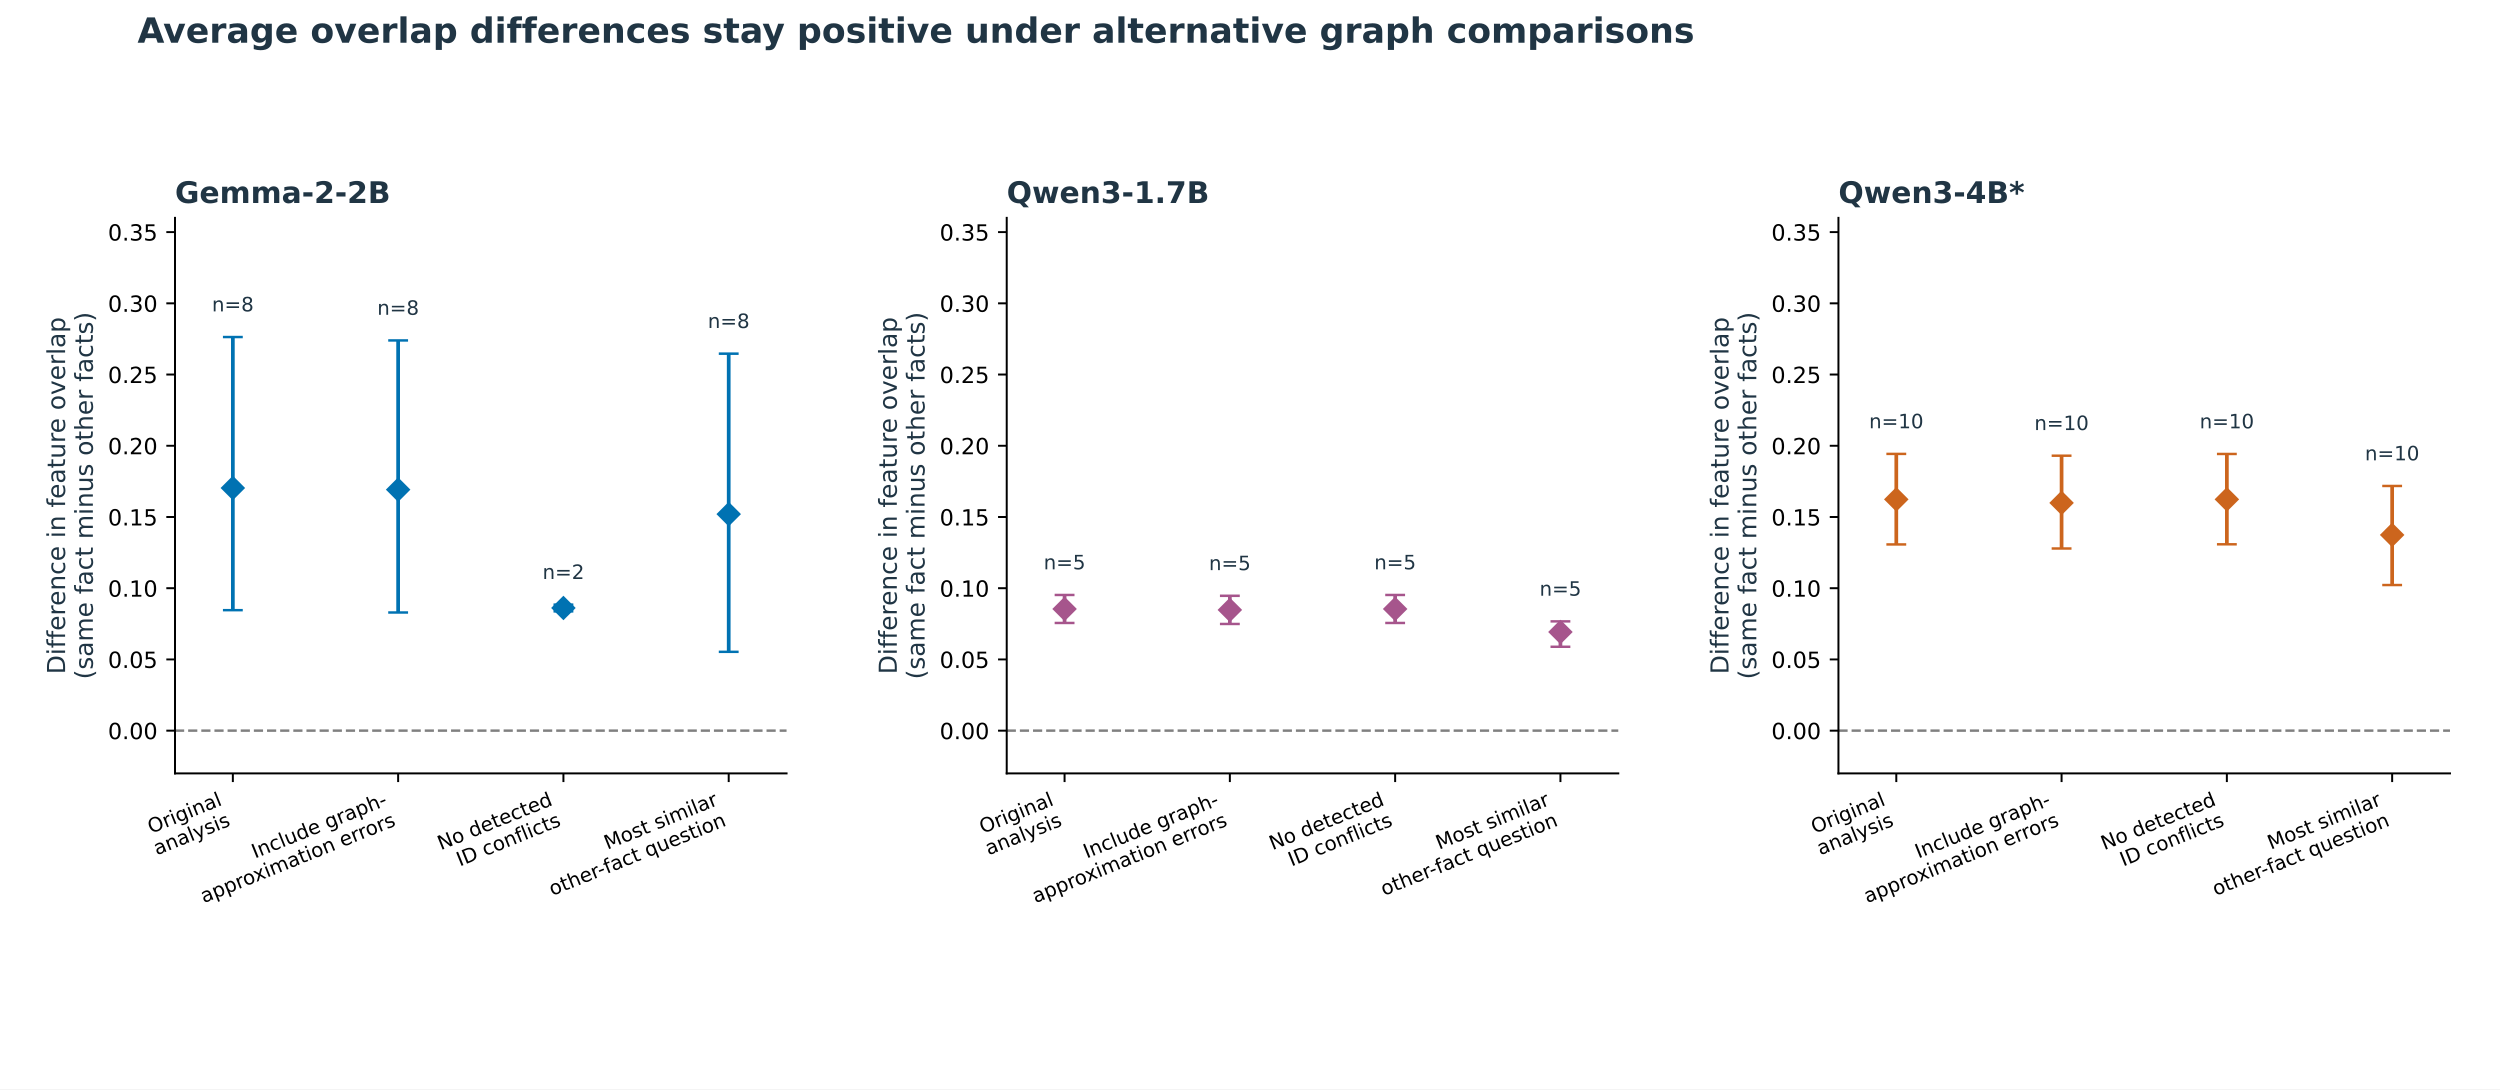
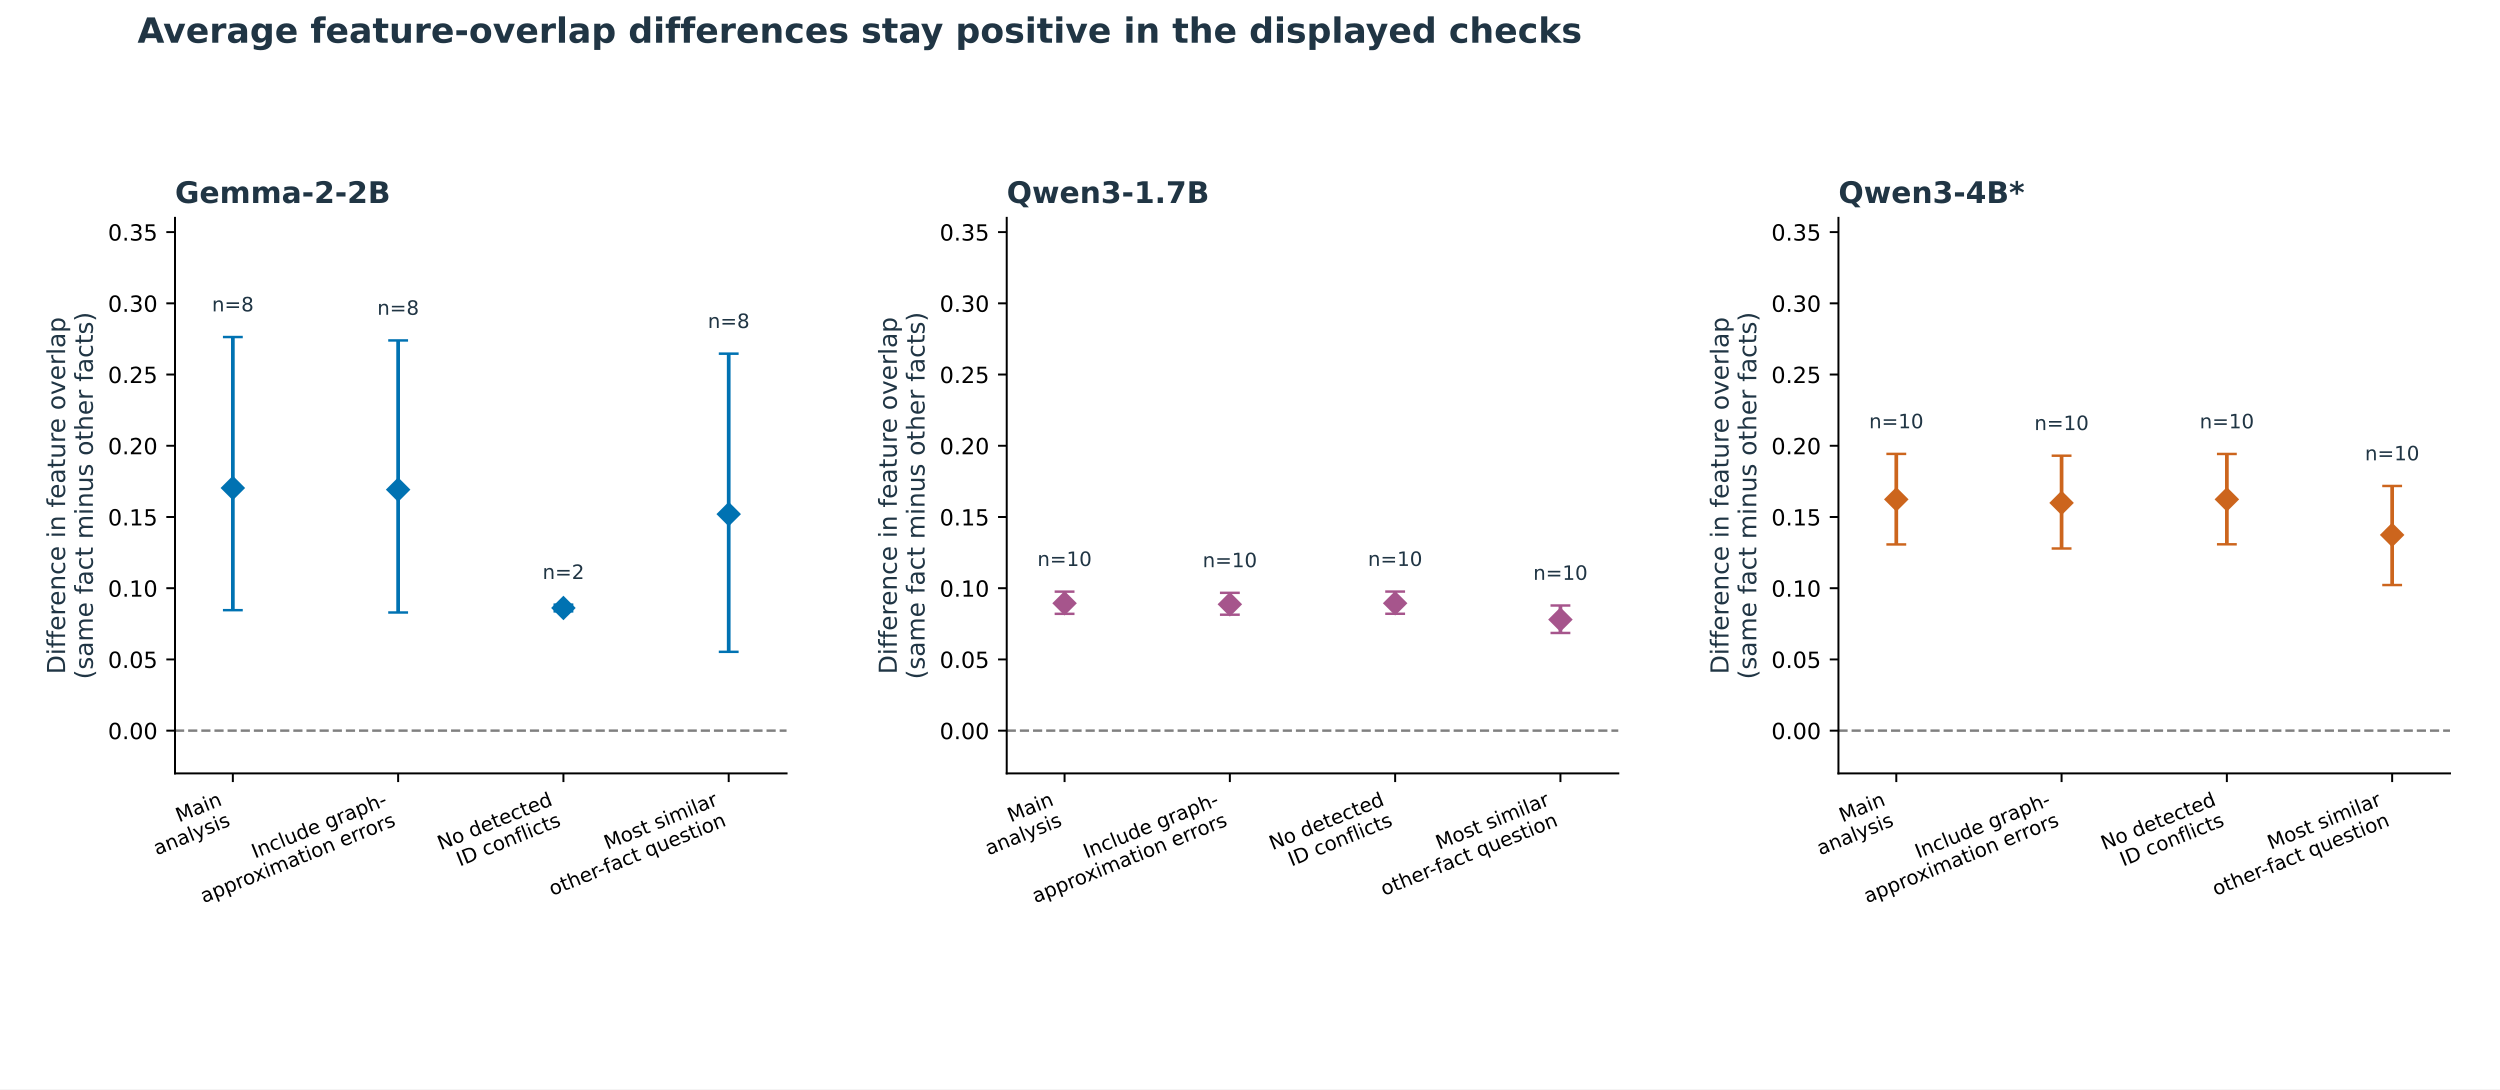
<svg xmlns="http://www.w3.org/2000/svg" xmlns:xlink="http://www.w3.org/1999/xlink" width="1008pt" height="439.2pt" viewBox="0 0 1008 439.2" version="1.1">
  <defs>
    <style type="text/css">*{stroke-linejoin: round; stroke-linecap: butt}</style>
  </defs>
  <g id="figure_1">
    <g id="patch_1">
      <path d="M 0 439.2  L 1008 439.2  L 1008 0  L 0 0  z " style="fill: #ffffff" />
    </g>
    <g id="axes_1">
      <g id="patch_2">
        <path d="M 70.56 311.832  L 317.141 311.832  L 317.141 87.84  L 70.56 87.84  z " style="fill: #ffffff" />
      </g>
      <g id="matplotlib.axis_1">
        <g id="xtick_1">
          <g id="line2d_1">
            <defs>
-               <path id="m18daad29ea" d="M 0 0  L 0 3.5  " style="stroke: #000000; stroke-width: 0.8" />
+               <path id="m2d0687a0a5" d="M 0 0  L 0 3.5  " style="stroke: #000000; stroke-width: 0.8" />
            </defs>
            <g>
-               <use xlink:href="#m18daad29ea" x="93.885" y="311.832" style="stroke: #000000; stroke-width: 0.8" />
+               <use xlink:href="#m2d0687a0a5" x="93.885" y="311.832" style="stroke: #000000; stroke-width: 0.8" />
            </g>
          </g>
          <g id="text_1">
-             <text style="font-size: 8px; font-family: 'DejaVu Sans'" transform="translate(60.88063 336.1952) rotate(-22)">Original</text>
+             <text style="font-size: 8px; font-family: 'DejaVu Sans'" transform="translate(72.19923 331.6222) rotate(-22)">Main</text>
            <text style="font-size: 8px; font-family: 'DejaVu Sans'" transform="translate(63.23046 344.9076) rotate(-22)">analysis</text>
          </g>
        </g>
        <g id="xtick_2">
          <g id="line2d_2">
            <g>
-               <use xlink:href="#m18daad29ea" x="160.529" y="311.832" style="stroke: #000000; stroke-width: 0.8" />
+               <use xlink:href="#m2d0687a0a5" x="160.529" y="311.832" style="stroke: #000000; stroke-width: 0.8" />
            </g>
          </g>
          <g id="text_2">
            <text style="font-size: 8px; font-family: 'DejaVu Sans'" transform="translate(102.8007 346.1841) rotate(-22)">Include graph-</text>
            <text style="font-size: 8px; font-family: 'DejaVu Sans'" transform="translate(82.14825 364.19) rotate(-22)">approximation errors</text>
          </g>
        </g>
        <g id="xtick_3">
          <g id="line2d_3">
            <g>
-               <use xlink:href="#m18daad29ea" x="227.172" y="311.832" style="stroke: #000000; stroke-width: 0.8" />
+               <use xlink:href="#m2d0687a0a5" x="227.172" y="311.832" style="stroke: #000000; stroke-width: 0.8" />
            </g>
          </g>
          <g id="text_3">
            <text style="font-size: 8px; font-family: 'DejaVu Sans'" transform="translate(177.7436 342.8309) rotate(-22)">No detected</text>
            <text style="font-size: 8px; font-family: 'DejaVu Sans'" transform="translate(185.3911 349.4029) rotate(-22)">ID conflicts</text>
          </g>
        </g>
        <g id="xtick_4">
          <g id="line2d_4">
            <g>
-               <use xlink:href="#m18daad29ea" x="293.815" y="311.832" style="stroke: #000000; stroke-width: 0.8" />
+               <use xlink:href="#m2d0687a0a5" x="293.815" y="311.832" style="stroke: #000000; stroke-width: 0.8" />
            </g>
          </g>
          <g id="text_4">
            <text style="font-size: 8px; font-family: 'DejaVu Sans'" transform="translate(244.9027 342.6225) rotate(-22)">Most similar</text>
            <text style="font-size: 8px; font-family: 'DejaVu Sans'" transform="translate(222.6822 361.262) rotate(-22)">other-fact question</text>
          </g>
        </g>
      </g>
      <g id="matplotlib.axis_2">
        <g id="ytick_1">
          <g id="line2d_5">
            <defs>
-               <path id="m54ff8df3f1" d="M 0 0  L -3.5 0  " style="stroke: #000000; stroke-width: 0.8" />
+               <path id="m43dce9ed36" d="M 0 0  L -3.5 0  " style="stroke: #000000; stroke-width: 0.8" />
            </defs>
            <g>
-               <use xlink:href="#m54ff8df3f1" x="70.56" y="294.602" style="stroke: #000000; stroke-width: 0.8" />
+               <use xlink:href="#m43dce9ed36" x="70.56" y="294.602" style="stroke: #000000; stroke-width: 0.8" />
            </g>
          </g>
          <g id="text_5">
            <text style="font-size: 9px; font-family: 'DejaVu Sans'; text-anchor: end" x="63.56" y="298.021" transform="rotate(-0 63.56 298.0211)">0.00</text>
          </g>
        </g>
        <g id="ytick_2">
          <g id="line2d_6">
            <g>
-               <use xlink:href="#m54ff8df3f1" x="70.56" y="265.885" style="stroke: #000000; stroke-width: 0.8" />
+               <use xlink:href="#m43dce9ed36" x="70.56" y="265.885" style="stroke: #000000; stroke-width: 0.8" />
            </g>
          </g>
          <g id="text_6">
            <text style="font-size: 9px; font-family: 'DejaVu Sans'; text-anchor: end" x="63.56" y="269.304" transform="rotate(-0 63.56 269.3042)">0.05</text>
          </g>
        </g>
        <g id="ytick_3">
          <g id="line2d_7">
            <g>
-               <use xlink:href="#m54ff8df3f1" x="70.56" y="237.168" style="stroke: #000000; stroke-width: 0.8" />
+               <use xlink:href="#m43dce9ed36" x="70.56" y="237.168" style="stroke: #000000; stroke-width: 0.8" />
            </g>
          </g>
          <g id="text_7">
            <text style="font-size: 9px; font-family: 'DejaVu Sans'; text-anchor: end" x="63.56" y="240.587" transform="rotate(-0 63.56 240.5873)">0.10</text>
          </g>
        </g>
        <g id="ytick_4">
          <g id="line2d_8">
            <g>
-               <use xlink:href="#m54ff8df3f1" x="70.56" y="208.451" style="stroke: #000000; stroke-width: 0.8" />
+               <use xlink:href="#m43dce9ed36" x="70.56" y="208.451" style="stroke: #000000; stroke-width: 0.8" />
            </g>
          </g>
          <g id="text_8">
            <text style="font-size: 9px; font-family: 'DejaVu Sans'; text-anchor: end" x="63.56" y="211.87" transform="rotate(-0 63.56 211.8704)">0.15</text>
          </g>
        </g>
        <g id="ytick_5">
          <g id="line2d_9">
            <g>
-               <use xlink:href="#m54ff8df3f1" x="70.56" y="179.734" style="stroke: #000000; stroke-width: 0.8" />
+               <use xlink:href="#m43dce9ed36" x="70.56" y="179.734" style="stroke: #000000; stroke-width: 0.8" />
            </g>
          </g>
          <g id="text_9">
            <text style="font-size: 9px; font-family: 'DejaVu Sans'; text-anchor: end" x="63.56" y="183.153" transform="rotate(-0 63.56 183.1535)">0.20</text>
          </g>
        </g>
        <g id="ytick_6">
          <g id="line2d_10">
            <g>
-               <use xlink:href="#m54ff8df3f1" x="70.56" y="151.017" style="stroke: #000000; stroke-width: 0.8" />
+               <use xlink:href="#m43dce9ed36" x="70.56" y="151.017" style="stroke: #000000; stroke-width: 0.8" />
            </g>
          </g>
          <g id="text_10">
            <text style="font-size: 9px; font-family: 'DejaVu Sans'; text-anchor: end" x="63.56" y="154.437" transform="rotate(-0 63.56 154.4365)">0.25</text>
          </g>
        </g>
        <g id="ytick_7">
          <g id="line2d_11">
            <g>
-               <use xlink:href="#m54ff8df3f1" x="70.56" y="122.3" style="stroke: #000000; stroke-width: 0.8" />
+               <use xlink:href="#m43dce9ed36" x="70.56" y="122.3" style="stroke: #000000; stroke-width: 0.8" />
            </g>
          </g>
          <g id="text_11">
            <text style="font-size: 9px; font-family: 'DejaVu Sans'; text-anchor: end" x="63.56" y="125.72" transform="rotate(-0 63.56 125.7196)">0.30</text>
          </g>
        </g>
        <g id="ytick_8">
          <g id="line2d_12">
            <g>
-               <use xlink:href="#m54ff8df3f1" x="70.56" y="93.583" style="stroke: #000000; stroke-width: 0.8" />
+               <use xlink:href="#m43dce9ed36" x="70.56" y="93.583" style="stroke: #000000; stroke-width: 0.8" />
            </g>
          </g>
          <g id="text_12">
            <text style="font-size: 9px; font-family: 'DejaVu Sans'; text-anchor: end" x="63.56" y="97.003" transform="rotate(-0 63.56 97.00268)">0.35</text>
          </g>
        </g>
        <g id="text_13">
          <text style="font-size: 10px; font-family: 'DejaVu Sans'; fill: #203544" transform="translate(26.24344 271.8383) rotate(-90)">Difference in feature overlap</text>
          <text style="font-size: 10px; font-family: 'DejaVu Sans'; fill: #203544" transform="translate(37.44125 273.9032) rotate(-90)">(same fact minus other facts)</text>
        </g>
      </g>
      <g id="line2d_13">
-         <path d="M 70.56 294.602  L 317.141 294.602  " clip-path="url(#p836bde0566)" style="fill: none; stroke-dasharray: 3.7,1.6; stroke-dashoffset: 0; stroke: #808080" />
+         <path d="M 70.56 294.602  L 317.141 294.602  " clip-path="url(#p2eb2279a30)" style="fill: none; stroke-dasharray: 3.7,1.6; stroke-dashoffset: 0; stroke: #808080" />
      </g>
      <g id="patch_3">
        <path d="M 70.56 311.832  L 70.56 87.84  " style="fill: none; stroke: #000000; stroke-width: 0.8; stroke-linejoin: miter; stroke-linecap: square" />
      </g>
      <g id="patch_4">
        <path d="M 70.56 311.832  L 317.141 311.832  " style="fill: none; stroke: #000000; stroke-width: 0.8; stroke-linejoin: miter; stroke-linecap: square" />
      </g>
      <g id="text_14">
        <text style="font-size: 8px; font-family: 'DejaVu Sans'; text-anchor: middle; fill: #203544" x="93.885" y="125.55" transform="rotate(-0 93.8852 125.5496)">n=8</text>
      </g>
      <g id="text_15">
        <text style="font-size: 8px; font-family: 'DejaVu Sans'; text-anchor: middle; fill: #203544" x="160.529" y="126.928" transform="rotate(-0 160.5286 126.9283)">n=8</text>
      </g>
      <g id="text_16">
        <text style="font-size: 8px; font-family: 'DejaVu Sans'; text-anchor: middle; fill: #203544" x="227.172" y="233.442" transform="rotate(-0 227.172 233.4419)">n=2</text>
      </g>
      <g id="text_17">
        <text style="font-size: 8px; font-family: 'DejaVu Sans'; text-anchor: middle; fill: #203544" x="293.815" y="132.26" transform="rotate(-0 293.8154 132.2599)">n=8</text>
      </g>
      <g id="text_18">
        <text style="font-weight: 600; font-size: 12px; font-family: 'DejaVu Sans'; text-anchor: start; fill: #203544" x="70.56" y="81.84" transform="rotate(-0 70.56 81.84)">Gemma-2-2B</text>
      </g>
      <g id="LineCollection_1">
-         <path d="M 93.885 246.025  L 93.885 135.888  " clip-path="url(#p836bde0566)" style="fill: none; stroke: #0072b2; stroke-width: 1.5" />
+         <path d="M 93.885 246.025  L 93.885 135.888  " clip-path="url(#p2eb2279a30)" style="fill: none; stroke: #0072b2; stroke-width: 1.5" />
      </g>
      <g id="line2d_14">
        <defs>
-           <path id="m463f9e11ac" d="M 4 0  L -4 -0  " style="stroke: #0072b2" />
+           <path id="maf91e5c942" d="M 4 0  L -4 -0  " style="stroke: #0072b2" />
        </defs>
-         <g clip-path="url(#p836bde0566)">
-           <use xlink:href="#m463f9e11ac" x="93.885" y="246.025" style="fill: #0072b2; stroke: #0072b2" />
+         <g clip-path="url(#p2eb2279a30)">
+           <use xlink:href="#maf91e5c942" x="93.885" y="246.025" style="fill: #0072b2; stroke: #0072b2" />
        </g>
      </g>
      <g id="line2d_15">
-         <g clip-path="url(#p836bde0566)">
-           <use xlink:href="#m463f9e11ac" x="93.885" y="135.888" style="fill: #0072b2; stroke: #0072b2" />
+         <g clip-path="url(#p2eb2279a30)">
+           <use xlink:href="#maf91e5c942" x="93.885" y="135.888" style="fill: #0072b2; stroke: #0072b2" />
        </g>
      </g>
      <g id="LineCollection_2">
-         <path d="M 160.529 246.971  L 160.529 137.266  " clip-path="url(#p836bde0566)" style="fill: none; stroke: #0072b2; stroke-width: 1.5" />
+         <path d="M 160.529 246.971  L 160.529 137.266  " clip-path="url(#p2eb2279a30)" style="fill: none; stroke: #0072b2; stroke-width: 1.5" />
      </g>
      <g id="line2d_16">
-         <g clip-path="url(#p836bde0566)">
-           <use xlink:href="#m463f9e11ac" x="160.529" y="246.971" style="fill: #0072b2; stroke: #0072b2" />
+         <g clip-path="url(#p2eb2279a30)">
+           <use xlink:href="#maf91e5c942" x="160.529" y="246.971" style="fill: #0072b2; stroke: #0072b2" />
        </g>
      </g>
      <g id="line2d_17">
-         <g clip-path="url(#p836bde0566)">
-           <use xlink:href="#m463f9e11ac" x="160.529" y="137.266" style="fill: #0072b2; stroke: #0072b2" />
+         <g clip-path="url(#p2eb2279a30)">
+           <use xlink:href="#maf91e5c942" x="160.529" y="137.266" style="fill: #0072b2; stroke: #0072b2" />
        </g>
      </g>
      <g id="LineCollection_3">
-         <path d="M 227.172 246.493  L 227.172 243.78  " clip-path="url(#p836bde0566)" style="fill: none; stroke: #0072b2; stroke-width: 1.5" />
+         <path d="M 227.172 246.493  L 227.172 243.78  " clip-path="url(#p2eb2279a30)" style="fill: none; stroke: #0072b2; stroke-width: 1.5" />
      </g>
      <g id="line2d_18">
-         <g clip-path="url(#p836bde0566)">
-           <use xlink:href="#m463f9e11ac" x="227.172" y="246.493" style="fill: #0072b2; stroke: #0072b2" />
+         <g clip-path="url(#p2eb2279a30)">
+           <use xlink:href="#maf91e5c942" x="227.172" y="246.493" style="fill: #0072b2; stroke: #0072b2" />
        </g>
      </g>
      <g id="line2d_19">
-         <g clip-path="url(#p836bde0566)">
-           <use xlink:href="#m463f9e11ac" x="227.172" y="243.78" style="fill: #0072b2; stroke: #0072b2" />
+         <g clip-path="url(#p2eb2279a30)">
+           <use xlink:href="#maf91e5c942" x="227.172" y="243.78" style="fill: #0072b2; stroke: #0072b2" />
        </g>
      </g>
      <g id="LineCollection_4">
-         <path d="M 293.815 262.818  L 293.815 142.598  " clip-path="url(#p836bde0566)" style="fill: none; stroke: #0072b2; stroke-width: 1.5" />
+         <path d="M 293.815 262.818  L 293.815 142.598  " clip-path="url(#p2eb2279a30)" style="fill: none; stroke: #0072b2; stroke-width: 1.5" />
      </g>
      <g id="line2d_20">
-         <g clip-path="url(#p836bde0566)">
-           <use xlink:href="#m463f9e11ac" x="293.815" y="262.818" style="fill: #0072b2; stroke: #0072b2" />
+         <g clip-path="url(#p2eb2279a30)">
+           <use xlink:href="#maf91e5c942" x="293.815" y="262.818" style="fill: #0072b2; stroke: #0072b2" />
        </g>
      </g>
      <g id="line2d_21">
-         <g clip-path="url(#p836bde0566)">
-           <use xlink:href="#m463f9e11ac" x="293.815" y="142.598" style="fill: #0072b2; stroke: #0072b2" />
+         <g clip-path="url(#p2eb2279a30)">
+           <use xlink:href="#maf91e5c942" x="293.815" y="142.598" style="fill: #0072b2; stroke: #0072b2" />
        </g>
      </g>
      <g id="line2d_22">
        <defs>
-           <path id="m6b3a19da5e" d="M 0 4.243  L 4.243 0  L 0 -4.243  L -4.243 0  z " style="stroke: #0072b2; stroke-linejoin: miter" />
+           <path id="m3341fd033e" d="M 0 4.243  L 4.243 0  L 0 -4.243  L -4.243 0  z " style="stroke: #0072b2; stroke-linejoin: miter" />
        </defs>
-         <g clip-path="url(#p836bde0566)">
-           <use xlink:href="#m6b3a19da5e" x="93.885" y="196.76" style="fill: #0072b2; stroke: #0072b2; stroke-linejoin: miter" />
+         <g clip-path="url(#p2eb2279a30)">
+           <use xlink:href="#m3341fd033e" x="93.885" y="196.76" style="fill: #0072b2; stroke: #0072b2; stroke-linejoin: miter" />
        </g>
      </g>
      <g id="line2d_23">
-         <g clip-path="url(#p836bde0566)">
-           <use xlink:href="#m6b3a19da5e" x="160.529" y="197.424" style="fill: #0072b2; stroke: #0072b2; stroke-linejoin: miter" />
+         <g clip-path="url(#p2eb2279a30)">
+           <use xlink:href="#m3341fd033e" x="160.529" y="197.424" style="fill: #0072b2; stroke: #0072b2; stroke-linejoin: miter" />
        </g>
      </g>
      <g id="line2d_24">
-         <g clip-path="url(#p836bde0566)">
-           <use xlink:href="#m6b3a19da5e" x="227.172" y="245.136" style="fill: #0072b2; stroke: #0072b2; stroke-linejoin: miter" />
+         <g clip-path="url(#p2eb2279a30)">
+           <use xlink:href="#m3341fd033e" x="227.172" y="245.136" style="fill: #0072b2; stroke: #0072b2; stroke-linejoin: miter" />
        </g>
      </g>
      <g id="line2d_25">
-         <g clip-path="url(#p836bde0566)">
-           <use xlink:href="#m6b3a19da5e" x="293.815" y="207.29" style="fill: #0072b2; stroke: #0072b2; stroke-linejoin: miter" />
+         <g clip-path="url(#p2eb2279a30)">
+           <use xlink:href="#m3341fd033e" x="293.815" y="207.29" style="fill: #0072b2; stroke: #0072b2; stroke-linejoin: miter" />
        </g>
      </g>
    </g>
    <g id="axes_2">
      <g id="patch_5">
        <path d="M 405.91 311.832  L 652.49 311.832  L 652.49 87.84  L 405.91 87.84  z " style="fill: #ffffff" />
      </g>
      <g id="matplotlib.axis_3">
        <g id="xtick_5">
          <g id="line2d_26">
            <g>
-               <use xlink:href="#m18daad29ea" x="429.235" y="311.832" style="stroke: #000000; stroke-width: 0.8" />
+               <use xlink:href="#m2d0687a0a5" x="429.235" y="311.832" style="stroke: #000000; stroke-width: 0.8" />
            </g>
          </g>
          <g id="text_19">
-             <text style="font-size: 8px; font-family: 'DejaVu Sans'" transform="translate(396.2303 336.1952) rotate(-22)">Original</text>
+             <text style="font-size: 8px; font-family: 'DejaVu Sans'" transform="translate(407.5489 331.6222) rotate(-22)">Main</text>
            <text style="font-size: 8px; font-family: 'DejaVu Sans'" transform="translate(398.5801 344.9076) rotate(-22)">analysis</text>
          </g>
        </g>
        <g id="xtick_6">
          <g id="line2d_27">
            <g>
-               <use xlink:href="#m18daad29ea" x="495.878" y="311.832" style="stroke: #000000; stroke-width: 0.8" />
+               <use xlink:href="#m2d0687a0a5" x="495.878" y="311.832" style="stroke: #000000; stroke-width: 0.8" />
            </g>
          </g>
          <g id="text_20">
            <text style="font-size: 8px; font-family: 'DejaVu Sans'" transform="translate(438.1504 346.1841) rotate(-22)">Include graph-</text>
            <text style="font-size: 8px; font-family: 'DejaVu Sans'" transform="translate(417.4979 364.19) rotate(-22)">approximation errors</text>
          </g>
        </g>
        <g id="xtick_7">
          <g id="line2d_28">
            <g>
-               <use xlink:href="#m18daad29ea" x="562.522" y="311.832" style="stroke: #000000; stroke-width: 0.8" />
+               <use xlink:href="#m2d0687a0a5" x="562.522" y="311.832" style="stroke: #000000; stroke-width: 0.8" />
            </g>
          </g>
          <g id="text_21">
            <text style="font-size: 8px; font-family: 'DejaVu Sans'" transform="translate(513.0932 342.8309) rotate(-22)">No detected</text>
            <text style="font-size: 8px; font-family: 'DejaVu Sans'" transform="translate(520.7408 349.4029) rotate(-22)">ID conflicts</text>
          </g>
        </g>
        <g id="xtick_8">
          <g id="line2d_29">
            <g>
-               <use xlink:href="#m18daad29ea" x="629.165" y="311.832" style="stroke: #000000; stroke-width: 0.8" />
+               <use xlink:href="#m2d0687a0a5" x="629.165" y="311.832" style="stroke: #000000; stroke-width: 0.8" />
            </g>
          </g>
          <g id="text_22">
            <text style="font-size: 8px; font-family: 'DejaVu Sans'" transform="translate(580.2524 342.6225) rotate(-22)">Most similar</text>
            <text style="font-size: 8px; font-family: 'DejaVu Sans'" transform="translate(558.0319 361.262) rotate(-22)">other-fact question</text>
          </g>
        </g>
      </g>
      <g id="matplotlib.axis_4">
        <g id="ytick_9">
          <g id="line2d_30">
            <g>
-               <use xlink:href="#m54ff8df3f1" x="405.91" y="294.602" style="stroke: #000000; stroke-width: 0.8" />
+               <use xlink:href="#m43dce9ed36" x="405.91" y="294.602" style="stroke: #000000; stroke-width: 0.8" />
            </g>
          </g>
          <g id="text_23">
            <text style="font-size: 9px; font-family: 'DejaVu Sans'; text-anchor: end" x="398.91" y="298.021" transform="rotate(-0 398.9097 298.0211)">0.00</text>
          </g>
        </g>
        <g id="ytick_10">
          <g id="line2d_31">
            <g>
-               <use xlink:href="#m54ff8df3f1" x="405.91" y="265.885" style="stroke: #000000; stroke-width: 0.8" />
+               <use xlink:href="#m43dce9ed36" x="405.91" y="265.885" style="stroke: #000000; stroke-width: 0.8" />
            </g>
          </g>
          <g id="text_24">
            <text style="font-size: 9px; font-family: 'DejaVu Sans'; text-anchor: end" x="398.91" y="269.304" transform="rotate(-0 398.9097 269.3042)">0.05</text>
          </g>
        </g>
        <g id="ytick_11">
          <g id="line2d_32">
            <g>
-               <use xlink:href="#m54ff8df3f1" x="405.91" y="237.168" style="stroke: #000000; stroke-width: 0.8" />
+               <use xlink:href="#m43dce9ed36" x="405.91" y="237.168" style="stroke: #000000; stroke-width: 0.8" />
            </g>
          </g>
          <g id="text_25">
            <text style="font-size: 9px; font-family: 'DejaVu Sans'; text-anchor: end" x="398.91" y="240.587" transform="rotate(-0 398.9097 240.5873)">0.10</text>
          </g>
        </g>
        <g id="ytick_12">
          <g id="line2d_33">
            <g>
-               <use xlink:href="#m54ff8df3f1" x="405.91" y="208.451" style="stroke: #000000; stroke-width: 0.8" />
+               <use xlink:href="#m43dce9ed36" x="405.91" y="208.451" style="stroke: #000000; stroke-width: 0.8" />
            </g>
          </g>
          <g id="text_26">
            <text style="font-size: 9px; font-family: 'DejaVu Sans'; text-anchor: end" x="398.91" y="211.87" transform="rotate(-0 398.9097 211.8704)">0.15</text>
          </g>
        </g>
        <g id="ytick_13">
          <g id="line2d_34">
            <g>
-               <use xlink:href="#m54ff8df3f1" x="405.91" y="179.734" style="stroke: #000000; stroke-width: 0.8" />
+               <use xlink:href="#m43dce9ed36" x="405.91" y="179.734" style="stroke: #000000; stroke-width: 0.8" />
            </g>
          </g>
          <g id="text_27">
            <text style="font-size: 9px; font-family: 'DejaVu Sans'; text-anchor: end" x="398.91" y="183.153" transform="rotate(-0 398.9097 183.1535)">0.20</text>
          </g>
        </g>
        <g id="ytick_14">
          <g id="line2d_35">
            <g>
-               <use xlink:href="#m54ff8df3f1" x="405.91" y="151.017" style="stroke: #000000; stroke-width: 0.8" />
+               <use xlink:href="#m43dce9ed36" x="405.91" y="151.017" style="stroke: #000000; stroke-width: 0.8" />
            </g>
          </g>
          <g id="text_28">
            <text style="font-size: 9px; font-family: 'DejaVu Sans'; text-anchor: end" x="398.91" y="154.437" transform="rotate(-0 398.9097 154.4365)">0.25</text>
          </g>
        </g>
        <g id="ytick_15">
          <g id="line2d_36">
            <g>
-               <use xlink:href="#m54ff8df3f1" x="405.91" y="122.3" style="stroke: #000000; stroke-width: 0.8" />
+               <use xlink:href="#m43dce9ed36" x="405.91" y="122.3" style="stroke: #000000; stroke-width: 0.8" />
            </g>
          </g>
          <g id="text_29">
            <text style="font-size: 9px; font-family: 'DejaVu Sans'; text-anchor: end" x="398.91" y="125.72" transform="rotate(-0 398.9097 125.7196)">0.30</text>
          </g>
        </g>
        <g id="ytick_16">
          <g id="line2d_37">
            <g>
-               <use xlink:href="#m54ff8df3f1" x="405.91" y="93.583" style="stroke: #000000; stroke-width: 0.8" />
+               <use xlink:href="#m43dce9ed36" x="405.91" y="93.583" style="stroke: #000000; stroke-width: 0.8" />
            </g>
          </g>
          <g id="text_30">
            <text style="font-size: 9px; font-family: 'DejaVu Sans'; text-anchor: end" x="398.91" y="97.003" transform="rotate(-0 398.9097 97.00268)">0.35</text>
          </g>
        </g>
        <g id="text_31">
          <text style="font-size: 10px; font-family: 'DejaVu Sans'; fill: #203544" transform="translate(361.5931 271.8383) rotate(-90)">Difference in feature overlap</text>
          <text style="font-size: 10px; font-family: 'DejaVu Sans'; fill: #203544" transform="translate(372.7909 273.9032) rotate(-90)">(same fact minus other facts)</text>
        </g>
      </g>
      <g id="line2d_38">
-         <path d="M 405.91 294.602  L 652.49 294.602  " clip-path="url(#p0bef1e9619)" style="fill: none; stroke-dasharray: 3.7,1.6; stroke-dashoffset: 0; stroke: #808080" />
+         <path d="M 405.91 294.602  L 652.49 294.602  " clip-path="url(#p9df95e6b0f)" style="fill: none; stroke-dasharray: 3.7,1.6; stroke-dashoffset: 0; stroke: #808080" />
      </g>
      <g id="patch_6">
        <path d="M 405.91 311.832  L 405.91 87.84  " style="fill: none; stroke: #000000; stroke-width: 0.8; stroke-linejoin: miter; stroke-linecap: square" />
      </g>
      <g id="patch_7">
        <path d="M 405.91 311.832  L 652.49 311.832  " style="fill: none; stroke: #000000; stroke-width: 0.8; stroke-linejoin: miter; stroke-linecap: square" />
      </g>
      <g id="text_32">
-         <text style="font-size: 8px; font-family: 'DejaVu Sans'; text-anchor: middle; fill: #203544" x="429.235" y="229.549" transform="rotate(-0 429.2349 229.5492)">n=5</text>
+         <text style="font-size: 8px; font-family: 'DejaVu Sans'; text-anchor: middle; fill: #203544" x="429.235" y="228.199" transform="rotate(-0 429.2349 228.1991)">n=10</text>
      </g>
      <g id="text_33">
-         <text style="font-size: 8px; font-family: 'DejaVu Sans'; text-anchor: middle; fill: #203544" x="495.878" y="229.889" transform="rotate(-0 495.8783 229.8889)">n=5</text>
+         <text style="font-size: 8px; font-family: 'DejaVu Sans'; text-anchor: middle; fill: #203544" x="495.878" y="228.696" transform="rotate(-0 495.8783 228.6965)">n=10</text>
      </g>
      <g id="text_34">
-         <text style="font-size: 8px; font-family: 'DejaVu Sans'; text-anchor: middle; fill: #203544" x="562.522" y="229.549" transform="rotate(-0 562.5217 229.5492)">n=5</text>
+         <text style="font-size: 8px; font-family: 'DejaVu Sans'; text-anchor: middle; fill: #203544" x="562.522" y="228.183" transform="rotate(-0 562.5217 228.1832)">n=10</text>
      </g>
      <g id="text_35">
-         <text style="font-size: 8px; font-family: 'DejaVu Sans'; text-anchor: middle; fill: #203544" x="629.165" y="240.19" transform="rotate(-0 629.1651 240.1899)">n=5</text>
+         <text style="font-size: 8px; font-family: 'DejaVu Sans'; text-anchor: middle; fill: #203544" x="629.165" y="233.794" transform="rotate(-0 629.1651 233.7939)">n=10</text>
      </g>
      <g id="text_36">
        <text style="font-weight: 600; font-size: 12px; font-family: 'DejaVu Sans'; text-anchor: start; fill: #203544" x="405.91" y="81.84" transform="rotate(-0 405.9097 81.84)">Qwen3-1.7B</text>
      </g>
      <g id="LineCollection_5">
-         <path d="M 429.235 251.187  L 429.235 239.887  " clip-path="url(#p0bef1e9619)" style="fill: none; stroke: #a6558c; stroke-width: 1.5" />
+         <path d="M 429.235 247.507  L 429.235 238.537  " clip-path="url(#p9df95e6b0f)" style="fill: none; stroke: #a6558c; stroke-width: 1.5" />
      </g>
      <g id="line2d_39">
        <defs>
-           <path id="m274f206639" d="M 4 0  L -4 -0  " style="stroke: #a6558c" />
+           <path id="mc2ba5d3fef" d="M 4 0  L -4 -0  " style="stroke: #a6558c" />
        </defs>
-         <g clip-path="url(#p0bef1e9619)">
-           <use xlink:href="#m274f206639" x="429.235" y="251.187" style="fill: #a6558c; stroke: #a6558c" />
+         <g clip-path="url(#p9df95e6b0f)">
+           <use xlink:href="#mc2ba5d3fef" x="429.235" y="247.507" style="fill: #a6558c; stroke: #a6558c" />
        </g>
      </g>
      <g id="line2d_40">
-         <g clip-path="url(#p0bef1e9619)">
-           <use xlink:href="#m274f206639" x="429.235" y="239.887" style="fill: #a6558c; stroke: #a6558c" />
+         <g clip-path="url(#p9df95e6b0f)">
+           <use xlink:href="#mc2ba5d3fef" x="429.235" y="238.537" style="fill: #a6558c; stroke: #a6558c" />
        </g>
      </g>
      <g id="LineCollection_6">
-         <path d="M 495.878 251.587  L 495.878 240.227  " clip-path="url(#p0bef1e9619)" style="fill: none; stroke: #a6558c; stroke-width: 1.5" />
+         <path d="M 495.878 247.837  L 495.878 239.035  " clip-path="url(#p9df95e6b0f)" style="fill: none; stroke: #a6558c; stroke-width: 1.5" />
      </g>
      <g id="line2d_41">
-         <g clip-path="url(#p0bef1e9619)">
-           <use xlink:href="#m274f206639" x="495.878" y="251.587" style="fill: #a6558c; stroke: #a6558c" />
+         <g clip-path="url(#p9df95e6b0f)">
+           <use xlink:href="#mc2ba5d3fef" x="495.878" y="247.837" style="fill: #a6558c; stroke: #a6558c" />
        </g>
      </g>
      <g id="line2d_42">
-         <g clip-path="url(#p0bef1e9619)">
-           <use xlink:href="#m274f206639" x="495.878" y="240.227" style="fill: #a6558c; stroke: #a6558c" />
+         <g clip-path="url(#p9df95e6b0f)">
+           <use xlink:href="#mc2ba5d3fef" x="495.878" y="239.035" style="fill: #a6558c; stroke: #a6558c" />
        </g>
      </g>
      <g id="LineCollection_7">
-         <path d="M 562.522 251.185  L 562.522 239.887  " clip-path="url(#p0bef1e9619)" style="fill: none; stroke: #a6558c; stroke-width: 1.5" />
+         <path d="M 562.522 247.472  L 562.522 238.521  " clip-path="url(#p9df95e6b0f)" style="fill: none; stroke: #a6558c; stroke-width: 1.5" />
      </g>
      <g id="line2d_43">
-         <g clip-path="url(#p0bef1e9619)">
-           <use xlink:href="#m274f206639" x="562.522" y="251.185" style="fill: #a6558c; stroke: #a6558c" />
+         <g clip-path="url(#p9df95e6b0f)">
+           <use xlink:href="#mc2ba5d3fef" x="562.522" y="247.472" style="fill: #a6558c; stroke: #a6558c" />
        </g>
      </g>
      <g id="line2d_44">
-         <g clip-path="url(#p0bef1e9619)">
-           <use xlink:href="#m274f206639" x="562.522" y="239.887" style="fill: #a6558c; stroke: #a6558c" />
+         <g clip-path="url(#p9df95e6b0f)">
+           <use xlink:href="#mc2ba5d3fef" x="562.522" y="238.521" style="fill: #a6558c; stroke: #a6558c" />
        </g>
      </g>
      <g id="LineCollection_8">
-         <path d="M 629.165 260.772  L 629.165 250.528  " clip-path="url(#p0bef1e9619)" style="fill: none; stroke: #a6558c; stroke-width: 1.5" />
+         <path d="M 629.165 255.205  L 629.165 244.132  " clip-path="url(#p9df95e6b0f)" style="fill: none; stroke: #a6558c; stroke-width: 1.5" />
      </g>
      <g id="line2d_45">
-         <g clip-path="url(#p0bef1e9619)">
-           <use xlink:href="#m274f206639" x="629.165" y="260.772" style="fill: #a6558c; stroke: #a6558c" />
+         <g clip-path="url(#p9df95e6b0f)">
+           <use xlink:href="#mc2ba5d3fef" x="629.165" y="255.205" style="fill: #a6558c; stroke: #a6558c" />
        </g>
      </g>
      <g id="line2d_46">
-         <g clip-path="url(#p0bef1e9619)">
-           <use xlink:href="#m274f206639" x="629.165" y="250.528" style="fill: #a6558c; stroke: #a6558c" />
+         <g clip-path="url(#p9df95e6b0f)">
+           <use xlink:href="#mc2ba5d3fef" x="629.165" y="244.132" style="fill: #a6558c; stroke: #a6558c" />
        </g>
      </g>
      <g id="line2d_47">
        <defs>
-           <path id="m18cf29546a" d="M 0 4.243  L 4.243 0  L 0 -4.243  L -4.243 0  z " style="stroke: #a6558c; stroke-linejoin: miter" />
+           <path id="m5f5a7829b3" d="M 0 4.243  L 4.243 0  L 0 -4.243  L -4.243 0  z " style="stroke: #a6558c; stroke-linejoin: miter" />
        </defs>
-         <g clip-path="url(#p0bef1e9619)">
-           <use xlink:href="#m18cf29546a" x="429.235" y="245.54" style="fill: #a6558c; stroke: #a6558c; stroke-linejoin: miter" />
+         <g clip-path="url(#p9df95e6b0f)">
+           <use xlink:href="#m5f5a7829b3" x="429.235" y="243.233" style="fill: #a6558c; stroke: #a6558c; stroke-linejoin: miter" />
        </g>
      </g>
      <g id="line2d_48">
-         <g clip-path="url(#p0bef1e9619)">
-           <use xlink:href="#m18cf29546a" x="495.878" y="245.926" style="fill: #a6558c; stroke: #a6558c; stroke-linejoin: miter" />
+         <g clip-path="url(#p9df95e6b0f)">
+           <use xlink:href="#m5f5a7829b3" x="495.878" y="243.649" style="fill: #a6558c; stroke: #a6558c; stroke-linejoin: miter" />
        </g>
      </g>
      <g id="line2d_49">
-         <g clip-path="url(#p0bef1e9619)">
-           <use xlink:href="#m18cf29546a" x="562.522" y="245.54" style="fill: #a6558c; stroke: #a6558c; stroke-linejoin: miter" />
+         <g clip-path="url(#p9df95e6b0f)">
+           <use xlink:href="#m5f5a7829b3" x="562.522" y="243.233" style="fill: #a6558c; stroke: #a6558c; stroke-linejoin: miter" />
        </g>
      </g>
      <g id="line2d_50">
-         <g clip-path="url(#p0bef1e9619)">
-           <use xlink:href="#m18cf29546a" x="629.165" y="254.818" style="fill: #a6558c; stroke: #a6558c; stroke-linejoin: miter" />
+         <g clip-path="url(#p9df95e6b0f)">
+           <use xlink:href="#m5f5a7829b3" x="629.165" y="249.813" style="fill: #a6558c; stroke: #a6558c; stroke-linejoin: miter" />
        </g>
      </g>
    </g>
    <g id="axes_3">
      <g id="patch_8">
        <path d="M 741.259 311.832  L 987.84 311.832  L 987.84 87.84  L 741.259 87.84  z " style="fill: #ffffff" />
      </g>
      <g id="matplotlib.axis_5">
        <g id="xtick_9">
          <g id="line2d_51">
            <g>
-               <use xlink:href="#m18daad29ea" x="764.585" y="311.832" style="stroke: #000000; stroke-width: 0.8" />
+               <use xlink:href="#m2d0687a0a5" x="764.585" y="311.832" style="stroke: #000000; stroke-width: 0.8" />
            </g>
          </g>
          <g id="text_37">
-             <text style="font-size: 8px; font-family: 'DejaVu Sans'" transform="translate(731.58 336.1952) rotate(-22)">Original</text>
+             <text style="font-size: 8px; font-family: 'DejaVu Sans'" transform="translate(742.8986 331.6222) rotate(-22)">Main</text>
            <text style="font-size: 8px; font-family: 'DejaVu Sans'" transform="translate(733.9298 344.9076) rotate(-22)">analysis</text>
          </g>
        </g>
        <g id="xtick_10">
          <g id="line2d_52">
            <g>
-               <use xlink:href="#m18daad29ea" x="831.228" y="311.832" style="stroke: #000000; stroke-width: 0.8" />
+               <use xlink:href="#m2d0687a0a5" x="831.228" y="311.832" style="stroke: #000000; stroke-width: 0.8" />
            </g>
          </g>
          <g id="text_38">
            <text style="font-size: 8px; font-family: 'DejaVu Sans'" transform="translate(773.5 346.1841) rotate(-22)">Include graph-</text>
            <text style="font-size: 8px; font-family: 'DejaVu Sans'" transform="translate(752.8476 364.19) rotate(-22)">approximation errors</text>
          </g>
        </g>
        <g id="xtick_11">
          <g id="line2d_53">
            <g>
-               <use xlink:href="#m18daad29ea" x="897.871" y="311.832" style="stroke: #000000; stroke-width: 0.8" />
+               <use xlink:href="#m2d0687a0a5" x="897.871" y="311.832" style="stroke: #000000; stroke-width: 0.8" />
            </g>
          </g>
          <g id="text_39">
            <text style="font-size: 8px; font-family: 'DejaVu Sans'" transform="translate(848.4429 342.8309) rotate(-22)">No detected</text>
            <text style="font-size: 8px; font-family: 'DejaVu Sans'" transform="translate(856.0904 349.4029) rotate(-22)">ID conflicts</text>
          </g>
        </g>
        <g id="xtick_12">
          <g id="line2d_54">
            <g>
-               <use xlink:href="#m18daad29ea" x="964.515" y="311.832" style="stroke: #000000; stroke-width: 0.8" />
+               <use xlink:href="#m2d0687a0a5" x="964.515" y="311.832" style="stroke: #000000; stroke-width: 0.8" />
            </g>
          </g>
          <g id="text_40">
            <text style="font-size: 8px; font-family: 'DejaVu Sans'" transform="translate(915.6021 342.6225) rotate(-22)">Most similar</text>
            <text style="font-size: 8px; font-family: 'DejaVu Sans'" transform="translate(893.3815 361.262) rotate(-22)">other-fact question</text>
          </g>
        </g>
      </g>
      <g id="matplotlib.axis_6">
        <g id="ytick_17">
          <g id="line2d_55">
            <g>
-               <use xlink:href="#m54ff8df3f1" x="741.259" y="294.602" style="stroke: #000000; stroke-width: 0.8" />
+               <use xlink:href="#m43dce9ed36" x="741.259" y="294.602" style="stroke: #000000; stroke-width: 0.8" />
            </g>
          </g>
          <g id="text_41">
            <text style="font-size: 9px; font-family: 'DejaVu Sans'; text-anchor: end" x="734.259" y="298.021" transform="rotate(-0 734.2594 298.0211)">0.00</text>
          </g>
        </g>
        <g id="ytick_18">
          <g id="line2d_56">
            <g>
-               <use xlink:href="#m54ff8df3f1" x="741.259" y="265.885" style="stroke: #000000; stroke-width: 0.8" />
+               <use xlink:href="#m43dce9ed36" x="741.259" y="265.885" style="stroke: #000000; stroke-width: 0.8" />
            </g>
          </g>
          <g id="text_42">
            <text style="font-size: 9px; font-family: 'DejaVu Sans'; text-anchor: end" x="734.259" y="269.304" transform="rotate(-0 734.2594 269.3042)">0.05</text>
          </g>
        </g>
        <g id="ytick_19">
          <g id="line2d_57">
            <g>
-               <use xlink:href="#m54ff8df3f1" x="741.259" y="237.168" style="stroke: #000000; stroke-width: 0.8" />
+               <use xlink:href="#m43dce9ed36" x="741.259" y="237.168" style="stroke: #000000; stroke-width: 0.8" />
            </g>
          </g>
          <g id="text_43">
            <text style="font-size: 9px; font-family: 'DejaVu Sans'; text-anchor: end" x="734.259" y="240.587" transform="rotate(-0 734.2594 240.5873)">0.10</text>
          </g>
        </g>
        <g id="ytick_20">
          <g id="line2d_58">
            <g>
-               <use xlink:href="#m54ff8df3f1" x="741.259" y="208.451" style="stroke: #000000; stroke-width: 0.8" />
+               <use xlink:href="#m43dce9ed36" x="741.259" y="208.451" style="stroke: #000000; stroke-width: 0.8" />
            </g>
          </g>
          <g id="text_44">
            <text style="font-size: 9px; font-family: 'DejaVu Sans'; text-anchor: end" x="734.259" y="211.87" transform="rotate(-0 734.2594 211.8704)">0.15</text>
          </g>
        </g>
        <g id="ytick_21">
          <g id="line2d_59">
            <g>
-               <use xlink:href="#m54ff8df3f1" x="741.259" y="179.734" style="stroke: #000000; stroke-width: 0.8" />
+               <use xlink:href="#m43dce9ed36" x="741.259" y="179.734" style="stroke: #000000; stroke-width: 0.8" />
            </g>
          </g>
          <g id="text_45">
            <text style="font-size: 9px; font-family: 'DejaVu Sans'; text-anchor: end" x="734.259" y="183.153" transform="rotate(-0 734.2594 183.1535)">0.20</text>
          </g>
        </g>
        <g id="ytick_22">
          <g id="line2d_60">
            <g>
-               <use xlink:href="#m54ff8df3f1" x="741.259" y="151.017" style="stroke: #000000; stroke-width: 0.8" />
+               <use xlink:href="#m43dce9ed36" x="741.259" y="151.017" style="stroke: #000000; stroke-width: 0.8" />
            </g>
          </g>
          <g id="text_46">
            <text style="font-size: 9px; font-family: 'DejaVu Sans'; text-anchor: end" x="734.259" y="154.437" transform="rotate(-0 734.2594 154.4365)">0.25</text>
          </g>
        </g>
        <g id="ytick_23">
          <g id="line2d_61">
            <g>
-               <use xlink:href="#m54ff8df3f1" x="741.259" y="122.3" style="stroke: #000000; stroke-width: 0.8" />
+               <use xlink:href="#m43dce9ed36" x="741.259" y="122.3" style="stroke: #000000; stroke-width: 0.8" />
            </g>
          </g>
          <g id="text_47">
            <text style="font-size: 9px; font-family: 'DejaVu Sans'; text-anchor: end" x="734.259" y="125.72" transform="rotate(-0 734.2594 125.7196)">0.30</text>
          </g>
        </g>
        <g id="ytick_24">
          <g id="line2d_62">
            <g>
-               <use xlink:href="#m54ff8df3f1" x="741.259" y="93.583" style="stroke: #000000; stroke-width: 0.8" />
+               <use xlink:href="#m43dce9ed36" x="741.259" y="93.583" style="stroke: #000000; stroke-width: 0.8" />
            </g>
          </g>
          <g id="text_48">
            <text style="font-size: 9px; font-family: 'DejaVu Sans'; text-anchor: end" x="734.259" y="97.003" transform="rotate(-0 734.2594 97.00268)">0.35</text>
          </g>
        </g>
        <g id="text_49">
          <text style="font-size: 10px; font-family: 'DejaVu Sans'; fill: #203544" transform="translate(696.9428 271.8383) rotate(-90)">Difference in feature overlap</text>
          <text style="font-size: 10px; font-family: 'DejaVu Sans'; fill: #203544" transform="translate(708.1406 273.9032) rotate(-90)">(same fact minus other facts)</text>
        </g>
      </g>
      <g id="line2d_63">
-         <path d="M 741.259 294.602  L 987.84 294.602  " clip-path="url(#pd33318a595)" style="fill: none; stroke-dasharray: 3.7,1.6; stroke-dashoffset: 0; stroke: #808080" />
+         <path d="M 741.259 294.602  L 987.84 294.602  " clip-path="url(#pdc1db42e74)" style="fill: none; stroke-dasharray: 3.7,1.6; stroke-dashoffset: 0; stroke: #808080" />
      </g>
      <g id="patch_9">
        <path d="M 741.259 311.832  L 741.259 87.84  " style="fill: none; stroke: #000000; stroke-width: 0.8; stroke-linejoin: miter; stroke-linecap: square" />
      </g>
      <g id="patch_10">
        <path d="M 741.259 311.832  L 987.84 311.832  " style="fill: none; stroke: #000000; stroke-width: 0.8; stroke-linejoin: miter; stroke-linecap: square" />
      </g>
      <g id="text_50">
        <text style="font-size: 8px; font-family: 'DejaVu Sans'; text-anchor: middle; fill: #203544" x="764.585" y="172.685" transform="rotate(-0 764.5846 172.6846)">n=10</text>
      </g>
      <g id="text_51">
        <text style="font-size: 8px; font-family: 'DejaVu Sans'; text-anchor: middle; fill: #203544" x="831.228" y="173.4" transform="rotate(-0 831.228 173.4005)">n=10</text>
      </g>
      <g id="text_52">
        <text style="font-size: 8px; font-family: 'DejaVu Sans'; text-anchor: middle; fill: #203544" x="897.871" y="172.712" transform="rotate(-0 897.8714 172.7119)">n=10</text>
      </g>
      <g id="text_53">
        <text style="font-size: 8px; font-family: 'DejaVu Sans'; text-anchor: middle; fill: #203544" x="964.515" y="185.614" transform="rotate(-0 964.5148 185.6143)">n=10</text>
      </g>
      <g id="text_54">
        <text style="font-weight: 600; font-size: 12px; font-family: 'DejaVu Sans'; text-anchor: start; fill: #203544" x="741.259" y="81.84" transform="rotate(-0 741.2594 81.84)">Qwen3-4B*</text>
      </g>
      <g id="LineCollection_9">
-         <path d="M 764.585 219.516  L 764.585 183.023  " clip-path="url(#pd33318a595)" style="fill: none; stroke: #cc651d; stroke-width: 1.5" />
+         <path d="M 764.585 219.516  L 764.585 183.023  " clip-path="url(#pdc1db42e74)" style="fill: none; stroke: #cc651d; stroke-width: 1.5" />
      </g>
      <g id="line2d_64">
        <defs>
-           <path id="m5c48b359d1" d="M 4 0  L -4 -0  " style="stroke: #cc651d" />
+           <path id="mf9fa560b54" d="M 4 0  L -4 -0  " style="stroke: #cc651d" />
        </defs>
-         <g clip-path="url(#pd33318a595)">
-           <use xlink:href="#m5c48b359d1" x="764.585" y="219.516" style="fill: #cc651d; stroke: #cc651d" />
+         <g clip-path="url(#pdc1db42e74)">
+           <use xlink:href="#mf9fa560b54" x="764.585" y="219.516" style="fill: #cc651d; stroke: #cc651d" />
        </g>
      </g>
      <g id="line2d_65">
-         <g clip-path="url(#pd33318a595)">
-           <use xlink:href="#m5c48b359d1" x="764.585" y="183.023" style="fill: #cc651d; stroke: #cc651d" />
+         <g clip-path="url(#pdc1db42e74)">
+           <use xlink:href="#mf9fa560b54" x="764.585" y="183.023" style="fill: #cc651d; stroke: #cc651d" />
        </g>
      </g>
      <g id="LineCollection_10">
-         <path d="M 831.228 221.155  L 831.228 183.739  " clip-path="url(#pd33318a595)" style="fill: none; stroke: #cc651d; stroke-width: 1.5" />
+         <path d="M 831.228 221.155  L 831.228 183.739  " clip-path="url(#pdc1db42e74)" style="fill: none; stroke: #cc651d; stroke-width: 1.5" />
      </g>
      <g id="line2d_66">
-         <g clip-path="url(#pd33318a595)">
-           <use xlink:href="#m5c48b359d1" x="831.228" y="221.155" style="fill: #cc651d; stroke: #cc651d" />
+         <g clip-path="url(#pdc1db42e74)">
+           <use xlink:href="#mf9fa560b54" x="831.228" y="221.155" style="fill: #cc651d; stroke: #cc651d" />
        </g>
      </g>
      <g id="line2d_67">
-         <g clip-path="url(#pd33318a595)">
-           <use xlink:href="#m5c48b359d1" x="831.228" y="183.739" style="fill: #cc651d; stroke: #cc651d" />
+         <g clip-path="url(#pdc1db42e74)">
+           <use xlink:href="#mf9fa560b54" x="831.228" y="183.739" style="fill: #cc651d; stroke: #cc651d" />
        </g>
      </g>
      <g id="LineCollection_11">
-         <path d="M 897.871 219.461  L 897.871 183.05  " clip-path="url(#pd33318a595)" style="fill: none; stroke: #cc651d; stroke-width: 1.5" />
+         <path d="M 897.871 219.461  L 897.871 183.05  " clip-path="url(#pdc1db42e74)" style="fill: none; stroke: #cc651d; stroke-width: 1.5" />
      </g>
      <g id="line2d_68">
-         <g clip-path="url(#pd33318a595)">
-           <use xlink:href="#m5c48b359d1" x="897.871" y="219.461" style="fill: #cc651d; stroke: #cc651d" />
+         <g clip-path="url(#pdc1db42e74)">
+           <use xlink:href="#mf9fa560b54" x="897.871" y="219.461" style="fill: #cc651d; stroke: #cc651d" />
        </g>
      </g>
      <g id="line2d_69">
-         <g clip-path="url(#pd33318a595)">
-           <use xlink:href="#m5c48b359d1" x="897.871" y="183.05" style="fill: #cc651d; stroke: #cc651d" />
+         <g clip-path="url(#pdc1db42e74)">
+           <use xlink:href="#mf9fa560b54" x="897.871" y="183.05" style="fill: #cc651d; stroke: #cc651d" />
        </g>
      </g>
      <g id="LineCollection_12">
-         <path d="M 964.515 235.884  L 964.515 195.952  " clip-path="url(#pd33318a595)" style="fill: none; stroke: #cc651d; stroke-width: 1.5" />
+         <path d="M 964.515 235.884  L 964.515 195.952  " clip-path="url(#pdc1db42e74)" style="fill: none; stroke: #cc651d; stroke-width: 1.5" />
      </g>
      <g id="line2d_70">
-         <g clip-path="url(#pd33318a595)">
-           <use xlink:href="#m5c48b359d1" x="964.515" y="235.884" style="fill: #cc651d; stroke: #cc651d" />
+         <g clip-path="url(#pdc1db42e74)">
+           <use xlink:href="#mf9fa560b54" x="964.515" y="235.884" style="fill: #cc651d; stroke: #cc651d" />
        </g>
      </g>
      <g id="line2d_71">
-         <g clip-path="url(#pd33318a595)">
-           <use xlink:href="#m5c48b359d1" x="964.515" y="195.952" style="fill: #cc651d; stroke: #cc651d" />
+         <g clip-path="url(#pdc1db42e74)">
+           <use xlink:href="#mf9fa560b54" x="964.515" y="195.952" style="fill: #cc651d; stroke: #cc651d" />
        </g>
      </g>
      <g id="line2d_72">
        <defs>
-           <path id="ma6bd9e153a" d="M 0 4.243  L 4.243 0  L 0 -4.243  L -4.243 0  z " style="stroke: #cc651d; stroke-linejoin: miter" />
+           <path id="ma474236f94" d="M 0 4.243  L 4.243 0  L 0 -4.243  L -4.243 0  z " style="stroke: #cc651d; stroke-linejoin: miter" />
        </defs>
-         <g clip-path="url(#pd33318a595)">
-           <use xlink:href="#ma6bd9e153a" x="764.585" y="201.348" style="fill: #cc651d; stroke: #cc651d; stroke-linejoin: miter" />
+         <g clip-path="url(#pdc1db42e74)">
+           <use xlink:href="#ma474236f94" x="764.585" y="201.348" style="fill: #cc651d; stroke: #cc651d; stroke-linejoin: miter" />
        </g>
      </g>
      <g id="line2d_73">
-         <g clip-path="url(#pd33318a595)">
-           <use xlink:href="#ma6bd9e153a" x="831.228" y="202.773" style="fill: #cc651d; stroke: #cc651d; stroke-linejoin: miter" />
+         <g clip-path="url(#pdc1db42e74)">
+           <use xlink:href="#ma474236f94" x="831.228" y="202.773" style="fill: #cc651d; stroke: #cc651d; stroke-linejoin: miter" />
        </g>
      </g>
      <g id="line2d_74">
-         <g clip-path="url(#pd33318a595)">
-           <use xlink:href="#ma6bd9e153a" x="897.871" y="201.348" style="fill: #cc651d; stroke: #cc651d; stroke-linejoin: miter" />
+         <g clip-path="url(#pdc1db42e74)">
+           <use xlink:href="#ma474236f94" x="897.871" y="201.348" style="fill: #cc651d; stroke: #cc651d; stroke-linejoin: miter" />
        </g>
      </g>
      <g id="line2d_75">
-         <g clip-path="url(#pd33318a595)">
-           <use xlink:href="#ma6bd9e153a" x="964.515" y="215.684" style="fill: #cc651d; stroke: #cc651d; stroke-linejoin: miter" />
+         <g clip-path="url(#pdc1db42e74)">
+           <use xlink:href="#ma474236f94" x="964.515" y="215.684" style="fill: #cc651d; stroke: #cc651d; stroke-linejoin: miter" />
        </g>
      </g>
    </g>
    <g id="text_55">
-       <text style="font-weight: 700; font-size: 14px; font-family: 'DejaVu Sans'; text-anchor: start; fill: #203544" x="55.44" y="17.226" transform="rotate(-0 55.44 17.22581)">Average overlap differences stay positive under alternative graph comparisons</text>
+       <text style="font-weight: 700; font-size: 14px; font-family: 'DejaVu Sans'; text-anchor: start; fill: #203544" x="55.44" y="17.226" transform="rotate(-0 55.44 17.22581)">Average feature-overlap differences stay positive in the displayed checks</text>
    </g>
  </g>
  <defs>
-     <clipPath id="p836bde0566">
+     <clipPath id="p2eb2279a30">
      <rect x="70.56" y="87.84" width="246.581" height="223.992" />
    </clipPath>
-     <clipPath id="p0bef1e9619">
+     <clipPath id="p9df95e6b0f">
      <rect x="405.91" y="87.84" width="246.581" height="223.992" />
    </clipPath>
-     <clipPath id="pd33318a595">
+     <clipPath id="pdc1db42e74">
      <rect x="741.259" y="87.84" width="246.581" height="223.992" />
    </clipPath>
  </defs>
</svg>
